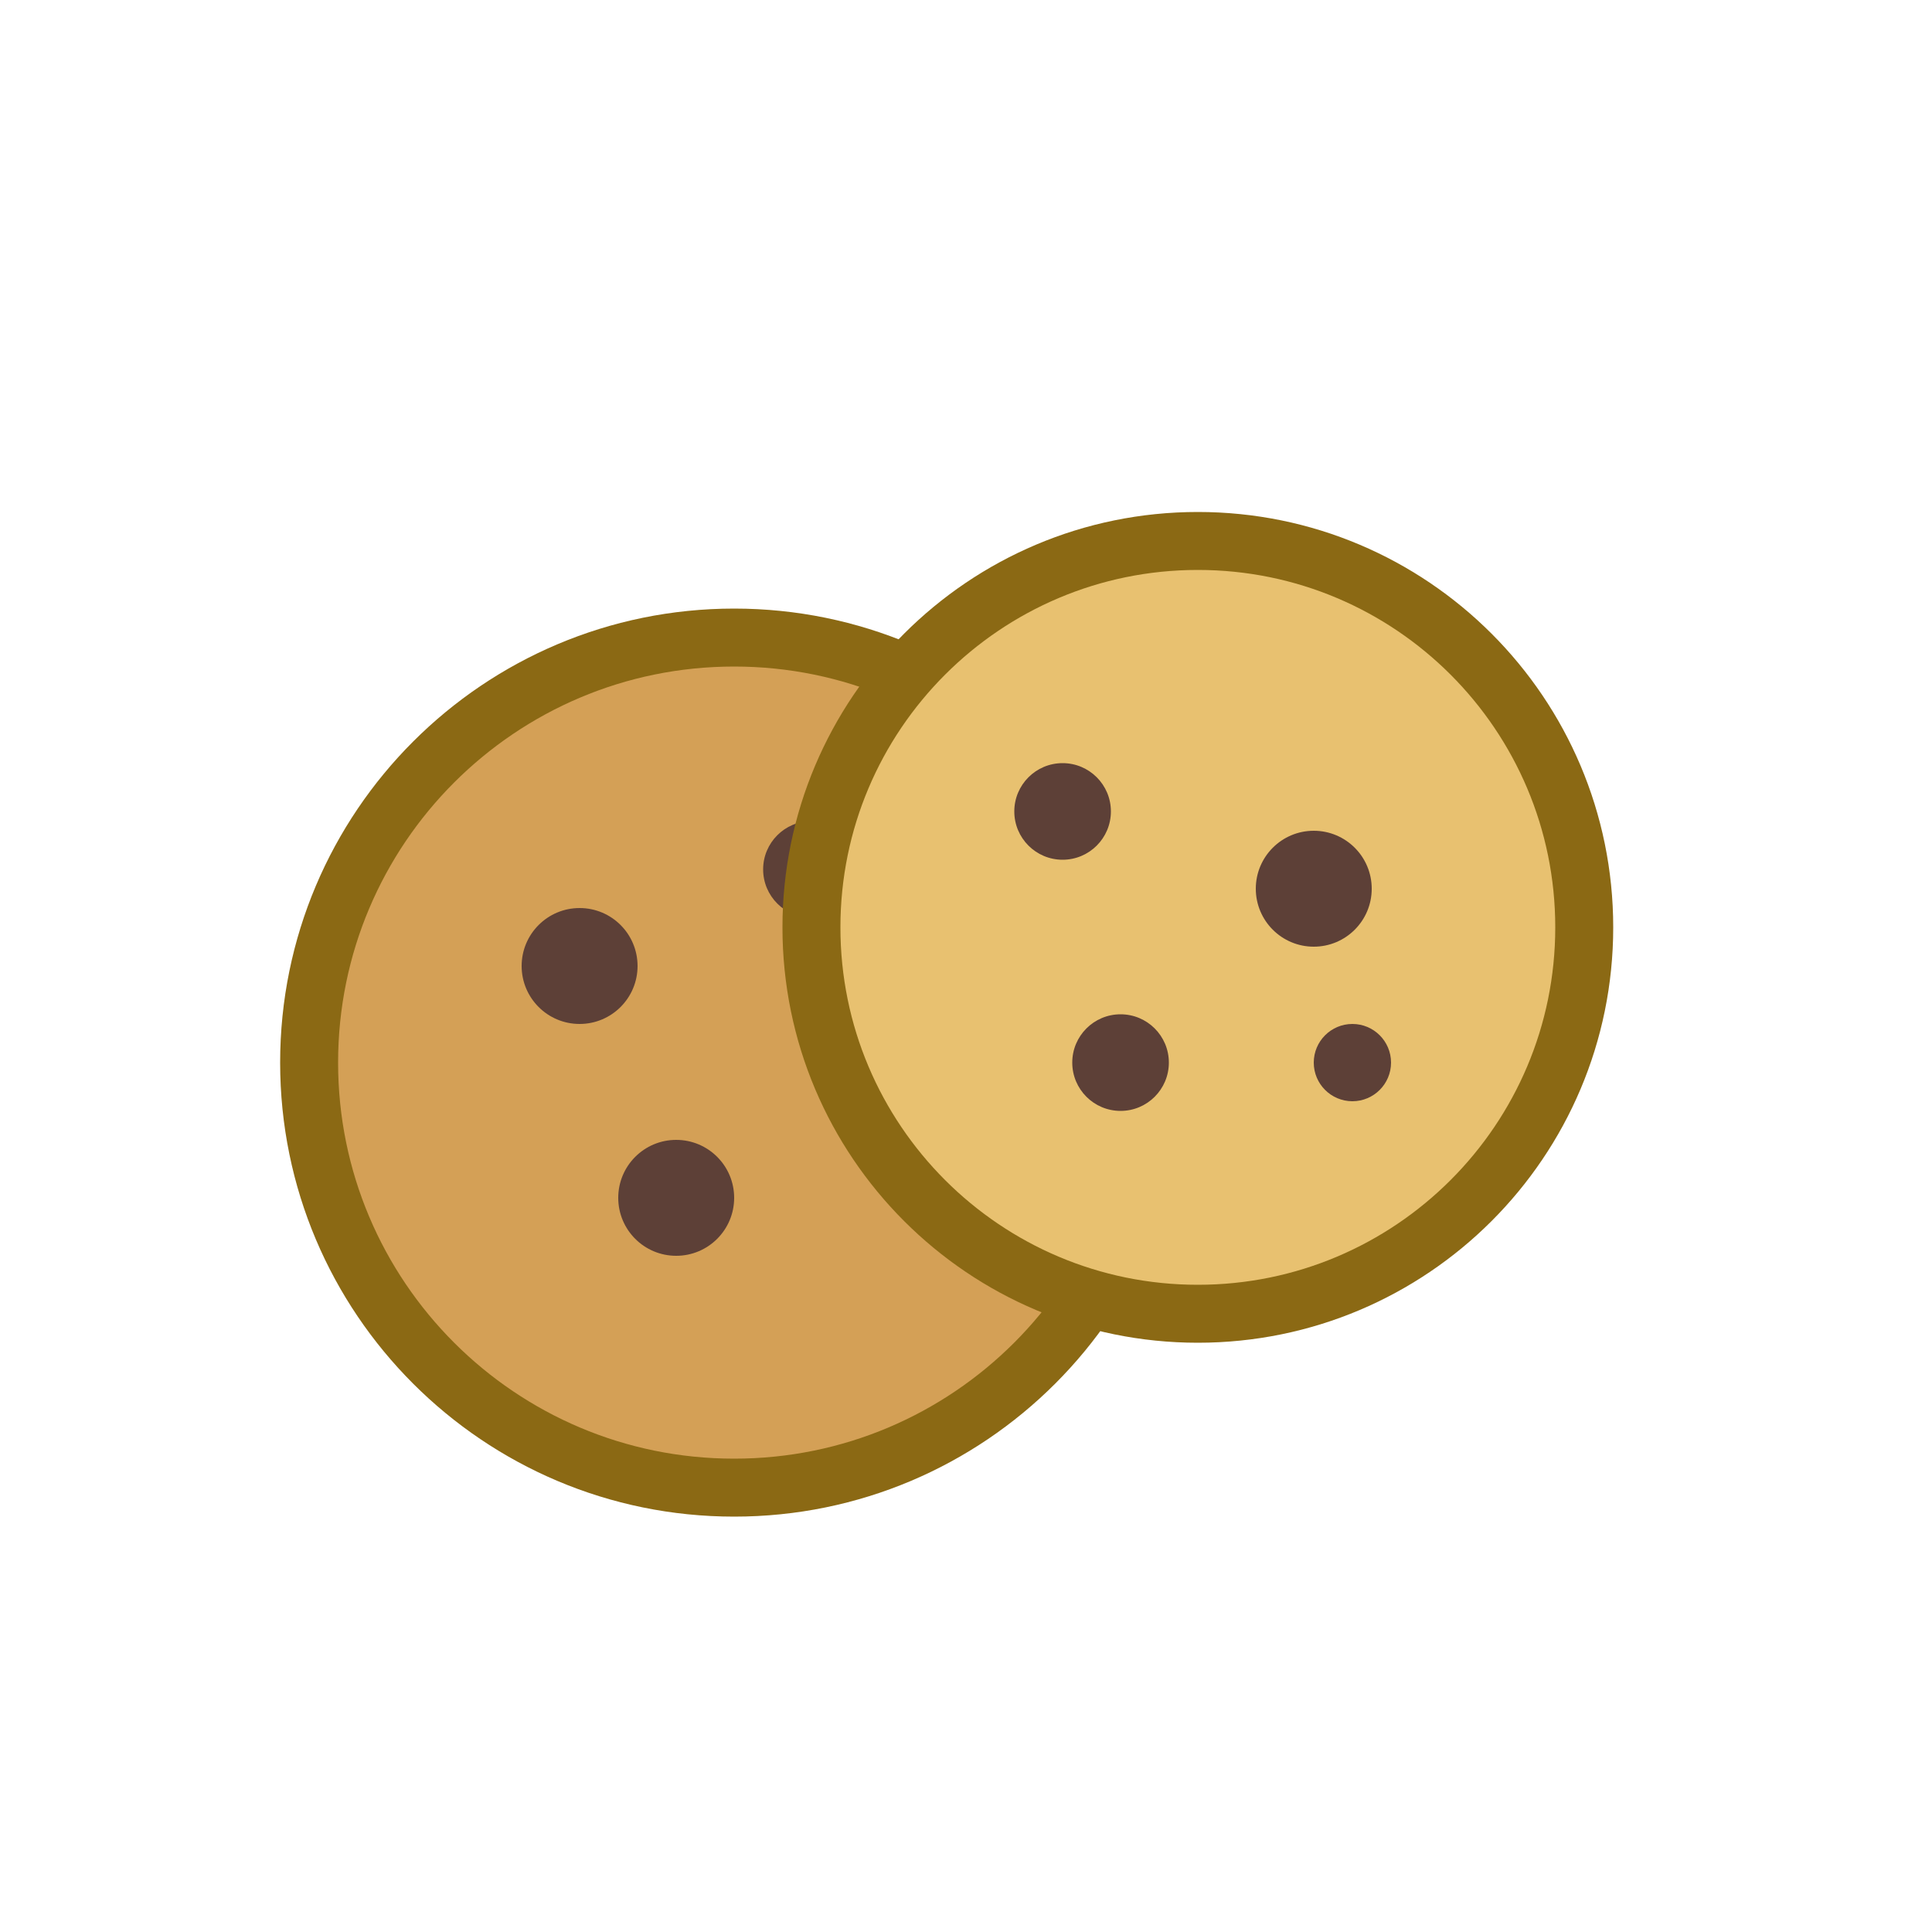
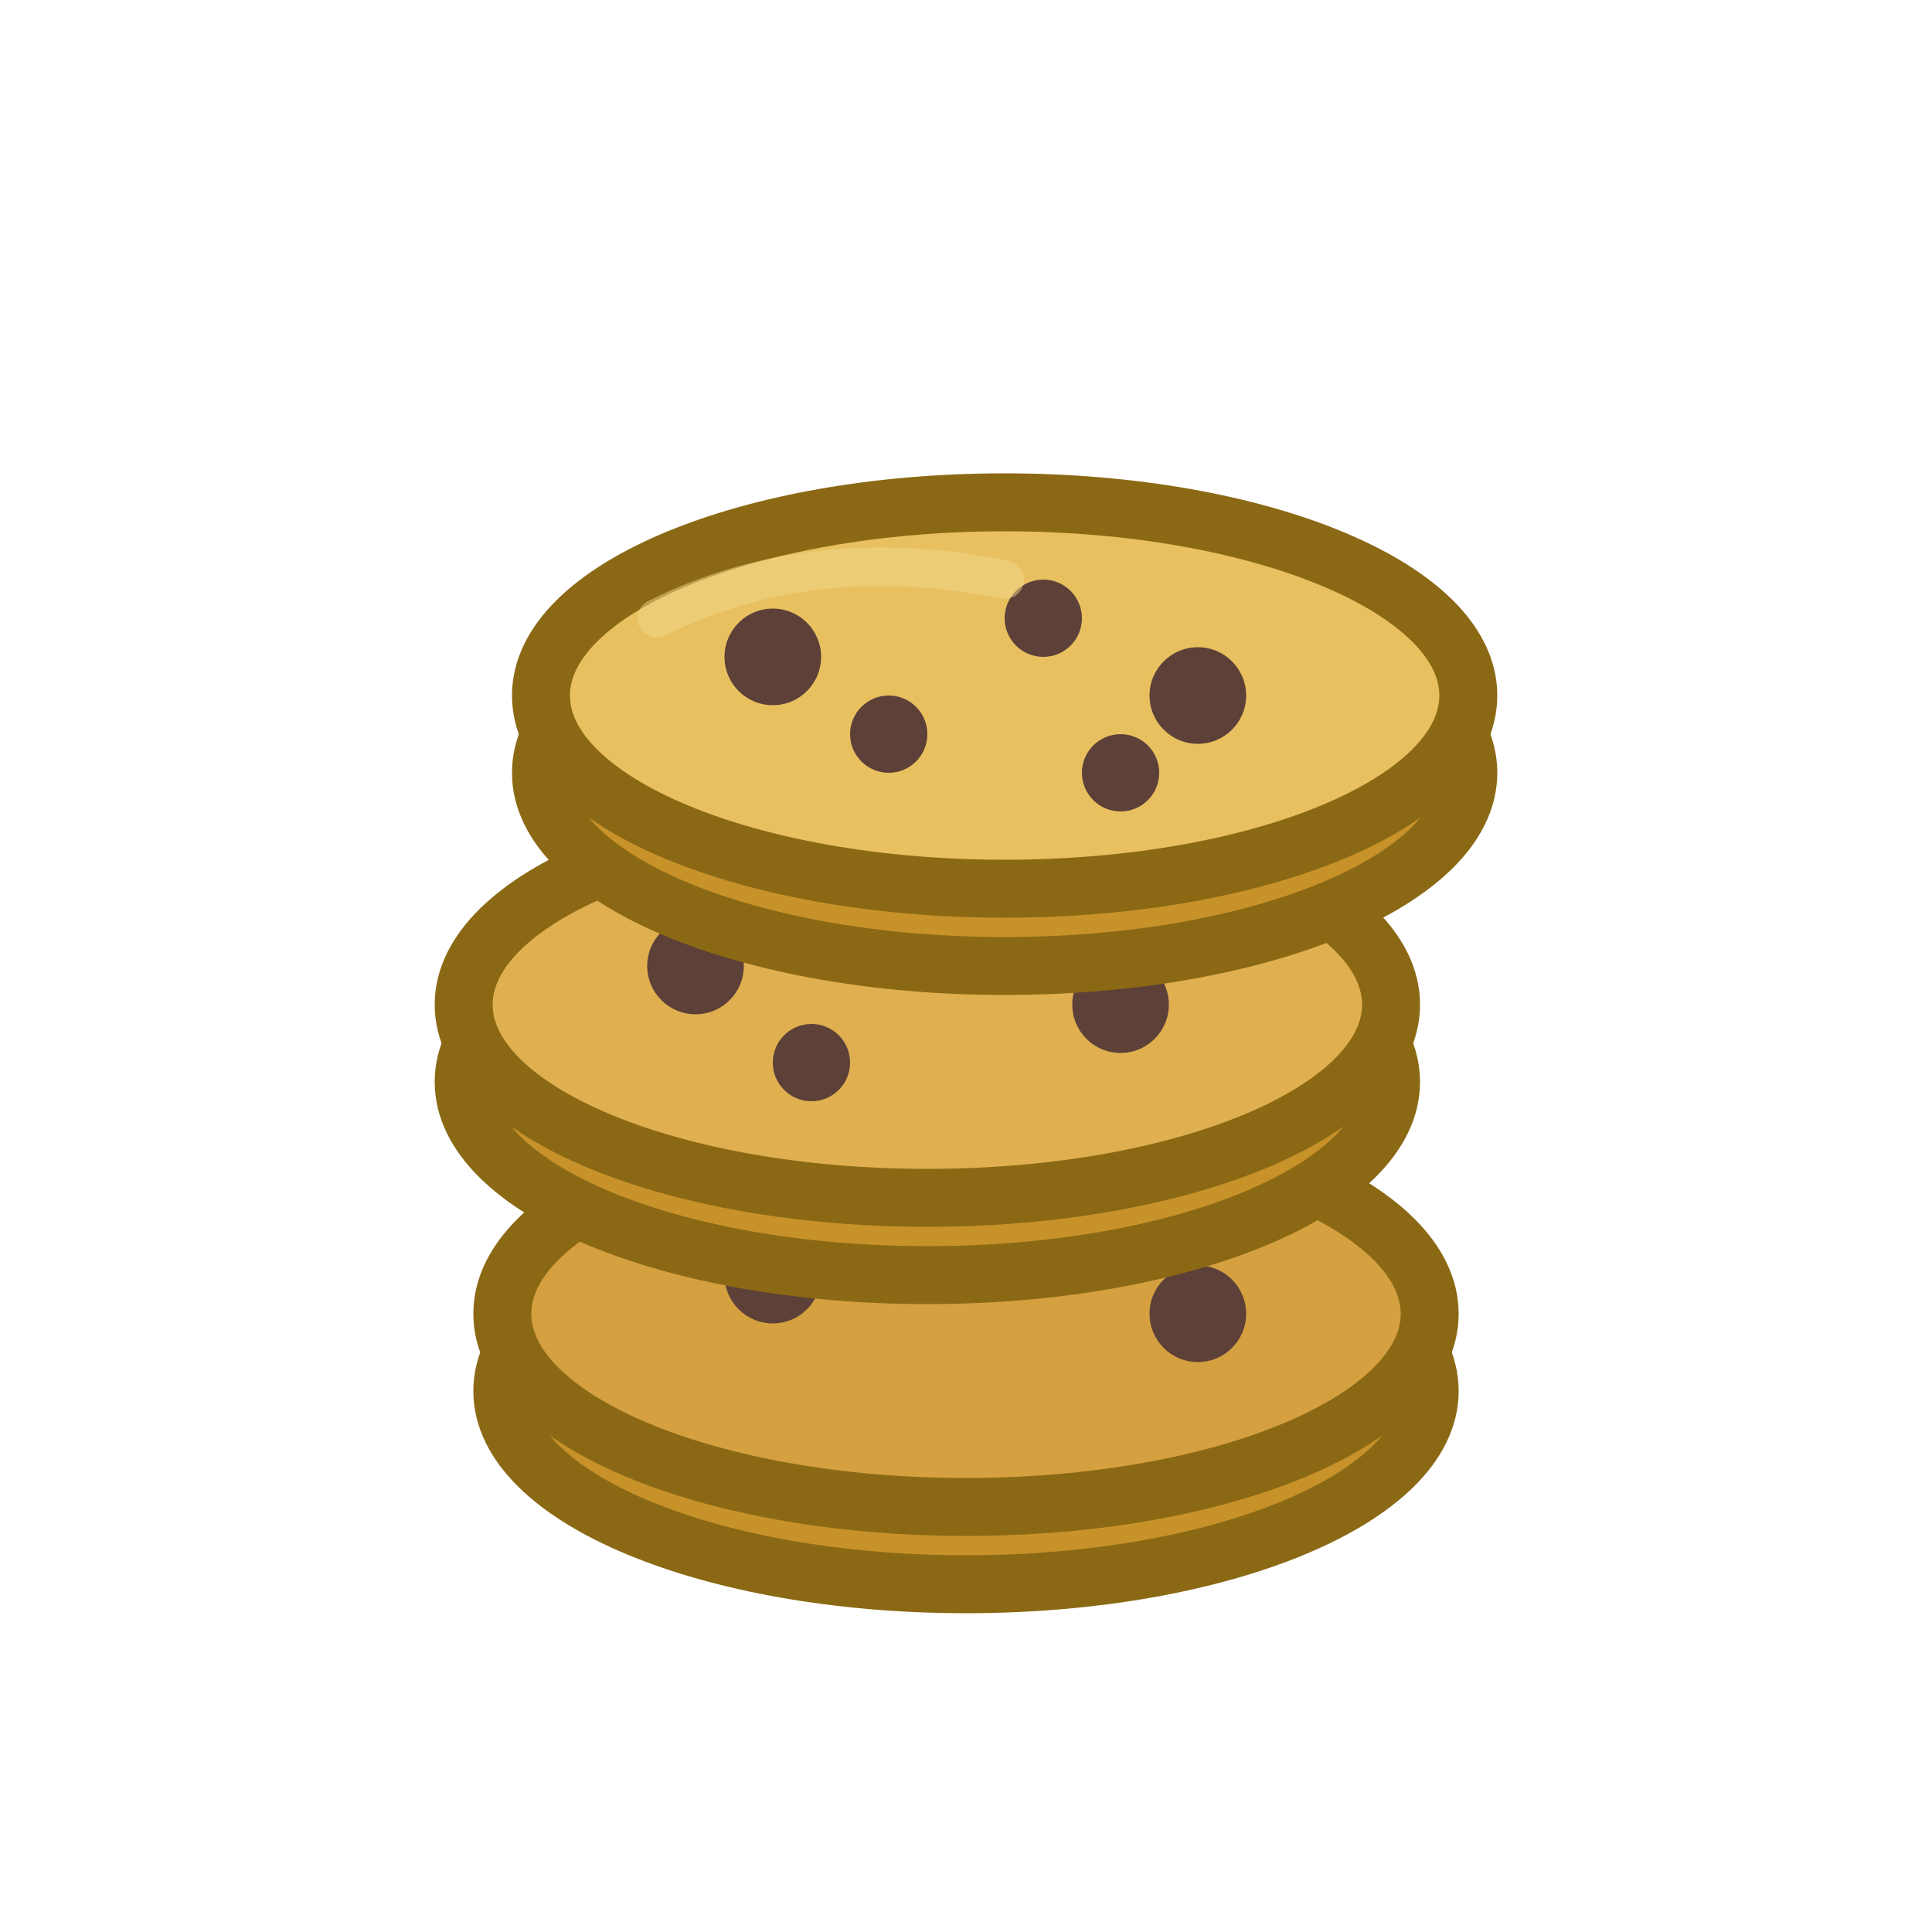
<svg xmlns="http://www.w3.org/2000/svg" viewBox="0 0 100 100">
-   <circle cx="38" cy="55" r="22" fill="#D4A056" stroke="#8B6914" stroke-width="3" />
-   <circle cx="30" cy="50" r="3" fill="#5D4037" />
-   <circle cx="42" cy="45" r="2.5" fill="#5D4037" />
-   <circle cx="35" cy="62" r="3" fill="#5D4037" />
-   <circle cx="48" cy="58" r="2.5" fill="#5D4037" />
-   <circle cx="62" cy="48" r="20" fill="#E8C170" stroke="#8B6914" stroke-width="3" />
-   <circle cx="55" cy="42" r="2.5" fill="#5D4037" />
-   <circle cx="68" cy="46" r="3" fill="#5D4037" />
-   <circle cx="58" cy="55" r="2.5" fill="#5D4037" />
-   <circle cx="70" cy="55" r="2" fill="#5D4037" />
+   <ellipse cx="50" cy="72" rx="24" ry="10" fill="#C8922A" stroke="#8B6914" stroke-width="3" />
+   <ellipse cx="50" cy="68" rx="24" ry="10" fill="#D4A040" stroke="#8B6914" stroke-width="3" />
+   <circle cx="40" cy="66" r="2.5" fill="#5D4037" />
+   <circle cx="54" cy="64" r="2" fill="#5D4037" />
+   <circle cx="62" cy="68" r="2.5" fill="#5D4037" />
+   <ellipse cx="48" cy="56" rx="24" ry="10" fill="#C8922A" stroke="#8B6914" stroke-width="3" />
+   <ellipse cx="48" cy="52" rx="24" ry="10" fill="#E0B050" stroke="#8B6914" stroke-width="3" />
+   <circle cx="36" cy="50" r="2.5" fill="#5D4037" />
+   <circle cx="50" cy="48" r="2" fill="#5D4037" />
+   <circle cx="58" cy="52" r="2.5" fill="#5D4037" />
+   <circle cx="42" cy="55" r="2" fill="#5D4037" />
+   <ellipse cx="52" cy="40" rx="24" ry="10" fill="#C8922A" stroke="#8B6914" stroke-width="3" />
+   <ellipse cx="52" cy="36" rx="24" ry="10" fill="#E8C060" stroke="#8B6914" stroke-width="3" />
+   <circle cx="40" cy="34" r="2.5" fill="#5D4037" />
+   <circle cx="54" cy="32" r="2" fill="#5D4037" />
+   <circle cx="62" cy="36" r="2.5" fill="#5D4037" />
+   <circle cx="46" cy="38" r="2" fill="#5D4037" />
+   <circle cx="58" cy="40" r="2" fill="#5D4037" />
+   <path d="M34 32 Q42 28 52 30" fill="none" stroke="#F0D888" stroke-width="2" opacity="0.5" stroke-linecap="round" />
</svg>
